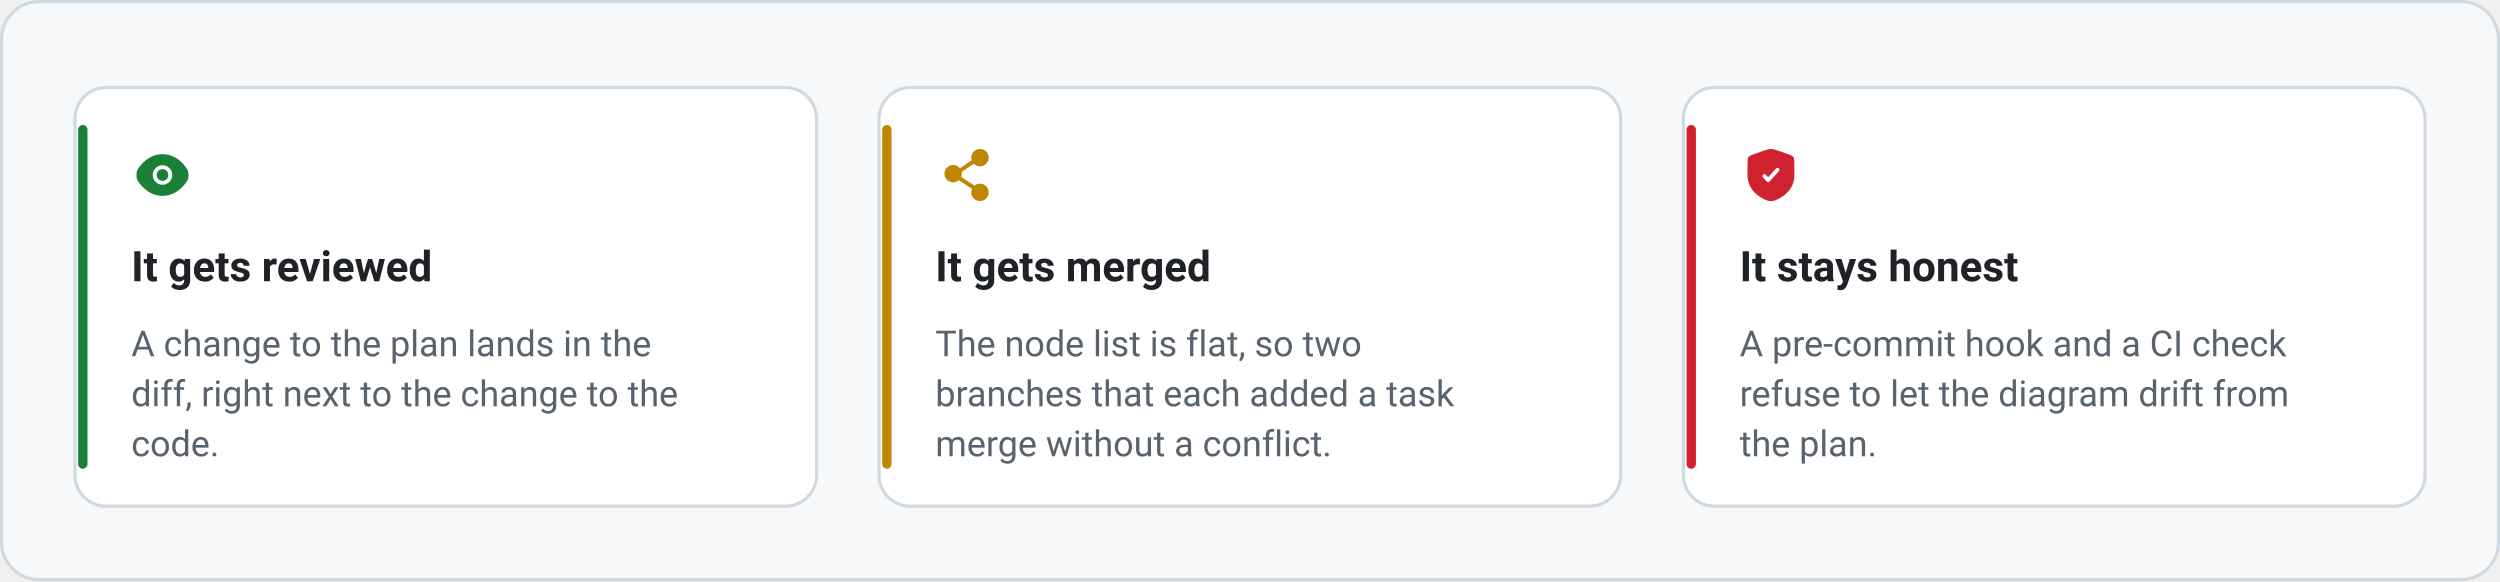
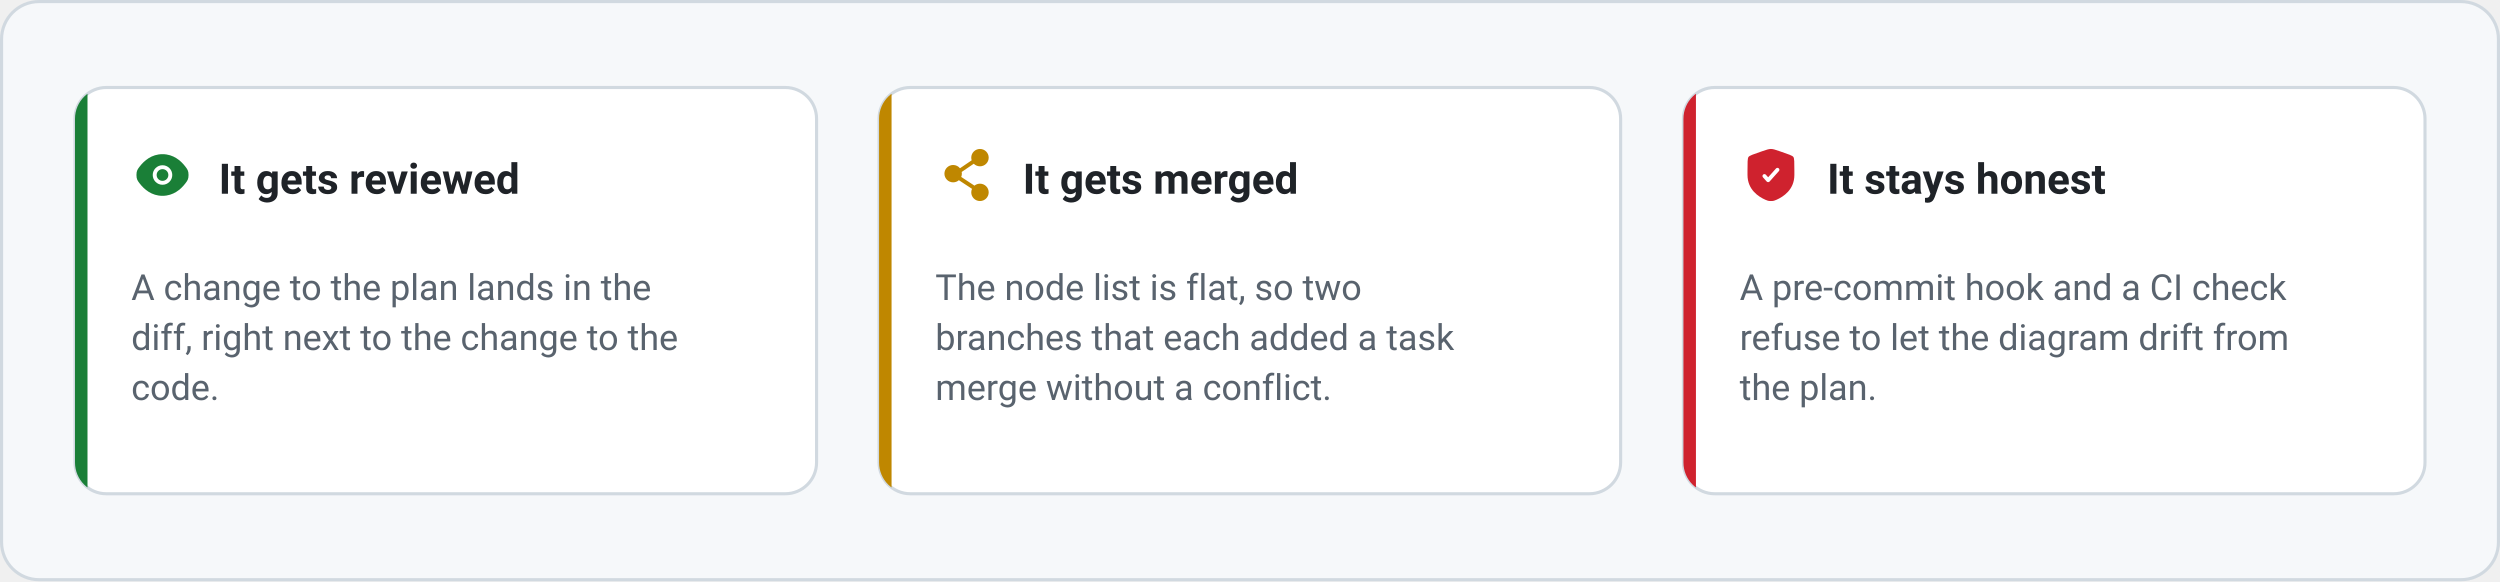
<svg xmlns="http://www.w3.org/2000/svg" width="800" height="186" viewBox="0 0 800 186" font-family="system-ui,-apple-system,'Segoe UI',Roboto,'Helvetica Neue',Arial,sans-serif" role="img" aria-label="Why keep the plan in the repository">
+   <style>
+ @keyframes dt-flow { to { stroke-dashoffset: -16 } }
+ @keyframes dt-grow { from { transform: scaleX(0) } to { transform: scaleX(1) } }
+ @keyframes dt-spin { to { transform: rotate(360deg) } }
+ .dt-flow { animation: dt-flow 1.1s linear infinite }
+ .dt-grow { animation: dt-grow .9s cubic-bezier(.2,.8,.2,1) both; transform-box: fill-box; transform-origin: left center }
+ .dt-spin { animation: dt-spin 8s linear infinite; transform-box: fill-box; transform-origin: center }
+ @media (prefers-reduced-motion: reduce) {
+   .dt-flow, .dt-grow, .dt-spin { animation: none }
+ }
+ </style>
  <rect x="0.5" y="0.5" width="799.0" height="185.0" rx="12.0" fill="#f6f8fa" stroke="#d1d9e0" />
-   <rect x="24.0" y="28.0" width="237.3" height="134.0" rx="10.0" fill="#ffffff" stroke="#d1d9e0" />
-   <rect x="25.0" y="40.0" width="3.0" height="110.0" rx="1.5" fill="#1a7f37" />
+   <rect x="24.0" y="28.0" width="237.3" height="130.0" rx="10.0" fill="#ffffff" stroke="#d1d9e0" />
+   <clipPath id="why-0">
+     <rect x="24.0" y="28.0" width="237.3" height="130.0" rx="10.0" />
+   </clipPath>
+   <g clip-path="url(#why-0)">
+     <rect x="24.0" y="28.0" width="4.0" height="130.0" rx="0.0" fill="#1a7f37" />
+   </g>
  <g transform="translate(42.0,46.0) scale(0.8333)" style="color:#1a7f37">
    <path d="M9.75 12C9.75 10.757 10.757 9.75 12 9.75C13.243 9.75 14.25 10.757 14.25 12C14.25 13.243 13.243 14.25 12 14.25C10.757 14.25 9.75 13.243 9.75 12Z" fill="currentColor" />
    <path fill-rule="evenodd" clip-rule="evenodd" d="M2 12C2 13.639 2.425 14.191 3.275 15.296C4.972 17.5 7.818 20 12 20C16.182 20 19.028 17.5 20.725 15.296C21.575 14.191 22 13.639 22 12C22 10.361 21.575 9.809 20.725 8.704C19.028 6.5 16.182 4 12 4C7.818 4 4.972 6.5 3.275 8.704C2.425 9.809 2 10.361 2 12ZM12 8.25C9.929 8.25 8.25 9.929 8.25 12C8.25 14.071 9.929 15.75 12 15.75C14.071 15.75 15.75 14.071 15.75 12C15.75 9.929 14.071 8.25 12 8.25Z" fill="currentColor" />
  </g>
-   <text x="42.0" y="90.0" font-size="13.5" fill="#1f2328" font-weight="600">It gets reviewed</text>
-   <text x="42.0" y="114.0" font-size="11.5" fill="#59636e">A change to the plan lands in the</text>
-   <text x="42.0" y="130.0" font-size="11.5" fill="#59636e">diff, right next to the change to the</text>
-   <text x="42.0" y="146.0" font-size="11.5" fill="#59636e">code.</text>
-   <rect x="281.3" y="28.0" width="237.3" height="134.0" rx="10.0" fill="#ffffff" stroke="#d1d9e0" />
-   <rect x="282.3" y="40.0" width="3.0" height="110.0" rx="1.5" fill="#bf8700" />
+   <text x="70.0" y="62.0" font-size="13.5" fill="#1f2328" font-weight="600">It gets reviewed</text>
+   <text x="42.0" y="96.0" font-size="11.5" fill="#59636e">A change to the plan lands in the</text>
+   <text x="42.0" y="112.0" font-size="11.5" fill="#59636e">diff, right next to the change to the</text>
+   <text x="42.0" y="128.0" font-size="11.5" fill="#59636e">code.</text>
+   <rect x="281.3" y="28.0" width="237.3" height="130.0" rx="10.0" fill="#ffffff" stroke="#d1d9e0" />
+   <clipPath id="why-1">
+     <rect x="281.3" y="28.0" width="237.3" height="130.0" rx="10.0" />
+   </clipPath>
+   <g clip-path="url(#why-1)">
+     <rect x="281.3" y="28.0" width="4.0" height="130.0" rx="0.0" fill="#bf8700" />
+   </g>
  <g transform="translate(299.3,46.0) scale(0.8333)" style="color:#bf8700">
    <path fill-rule="evenodd" clip-rule="evenodd" d="M13.803 5.333C13.803 3.492 15.302 2 17.151 2C19.001 2 20.5 3.492 20.5 5.333C20.5 7.174 19.001 8.667 17.151 8.667C16.218 8.667 15.374 8.286 14.767 7.673L10.132 10.829C10.175 11.043 10.197 11.262 10.197 11.487C10.197 11.932 10.109 12.358 9.95 12.746L15.032 16.086C15.609 15.616 16.347 15.333 17.151 15.333C19.001 15.333 20.5 16.826 20.5 18.667C20.5 20.508 19.001 22 17.151 22C15.302 22 13.803 20.508 13.803 18.667C13.803 18.184 13.906 17.726 14.092 17.311L9.05 13.999C8.462 14.51 7.692 14.82 6.848 14.82C4.999 14.82 3.5 13.328 3.5 11.487C3.5 9.646 4.999 8.154 6.848 8.154C7.912 8.154 8.859 8.647 9.471 9.415L13.964 6.356C13.859 6.034 13.803 5.69 13.803 5.333Z" fill="currentColor" />
  </g>
-   <text x="299.3" y="90.0" font-size="13.5" fill="#1f2328" font-weight="600">It gets merged</text>
-   <text x="299.3" y="114.0" font-size="11.5" fill="#59636e">The node list is flat, so two</text>
-   <text x="299.3" y="130.0" font-size="11.5" fill="#59636e">branches that each added a task</text>
-   <text x="299.3" y="146.0" font-size="11.5" fill="#59636e">merge without a conflict.</text>
-   <rect x="538.7" y="28.0" width="237.3" height="134.0" rx="10.0" fill="#ffffff" stroke="#d1d9e0" />
-   <rect x="539.7" y="40.0" width="3.0" height="110.0" rx="1.5" fill="#cf222e" />
+   <text x="327.3" y="62.0" font-size="13.5" fill="#1f2328" font-weight="600">It gets merged</text>
+   <text x="299.3" y="96.0" font-size="11.5" fill="#59636e">The node list is flat, so two</text>
+   <text x="299.3" y="112.0" font-size="11.5" fill="#59636e">branches that each added a task</text>
+   <text x="299.3" y="128.0" font-size="11.5" fill="#59636e">merge without a conflict.</text>
+   <rect x="538.7" y="28.0" width="237.3" height="130.0" rx="10.0" fill="#ffffff" stroke="#d1d9e0" />
+   <clipPath id="why-2">
+     <rect x="538.7" y="28.0" width="237.3" height="130.0" rx="10.0" />
+   </clipPath>
+   <g clip-path="url(#why-2)">
+     <rect x="538.7" y="28.0" width="4.0" height="130.0" rx="0.0" fill="#cf222e" />
+   </g>
  <g transform="translate(556.7,46.0) scale(0.8333)" style="color:#cf222e">
    <path fill-rule="evenodd" clip-rule="evenodd" d="M3.378 5.082C3 5.62 3 7.219 3 10.417V11.991C3 17.629 7.239 20.366 9.899 21.527C10.62 21.842 10.981 22 12 22C13.019 22 13.38 21.842 14.101 21.527C16.761 20.366 21 17.629 21 11.991V10.417C21 7.219 21 5.62 20.622 5.082C20.245 4.545 18.742 4.03 15.735 3.001L15.162 2.805C13.595 2.268 12.811 2 12 2C11.189 2 10.405 2.268 8.838 2.805L8.265 3.001C5.258 4.03 3.755 4.545 3.378 5.082ZM15.059 10.499C15.335 10.191 15.309 9.716 14.999 9.441C14.691 9.165 14.216 9.192 13.941 9.5L10.929 12.874L10.059 11.9C9.784 11.591 9.309 11.565 9 11.841C8.692 12.116 8.665 12.591 8.941 12.899L10.369 14.499C10.511 14.659 10.715 14.75 10.929 14.75C11.142 14.75 11.346 14.659 11.488 14.499L15.059 10.499Z" fill="currentColor" />
  </g>
-   <text x="556.7" y="90.0" font-size="13.5" fill="#1f2328" font-weight="600">It stays honest</text>
-   <text x="556.7" y="114.0" font-size="11.5" fill="#59636e">A pre-commit hook and a CI check</text>
-   <text x="556.7" y="130.0" font-size="11.5" fill="#59636e">refuse to let the diagram drift from</text>
-   <text x="556.7" y="146.0" font-size="11.5" fill="#59636e">the plan.</text>
+   <text x="584.7" y="62.0" font-size="13.5" fill="#1f2328" font-weight="600">It stays honest</text>
+   <text x="556.7" y="96.0" font-size="11.5" fill="#59636e">A pre-commit hook and a CI check</text>
+   <text x="556.7" y="112.0" font-size="11.5" fill="#59636e">refuse to let the diagram drift from</text>
+   <text x="556.7" y="128.0" font-size="11.5" fill="#59636e">the plan.</text>
</svg>
